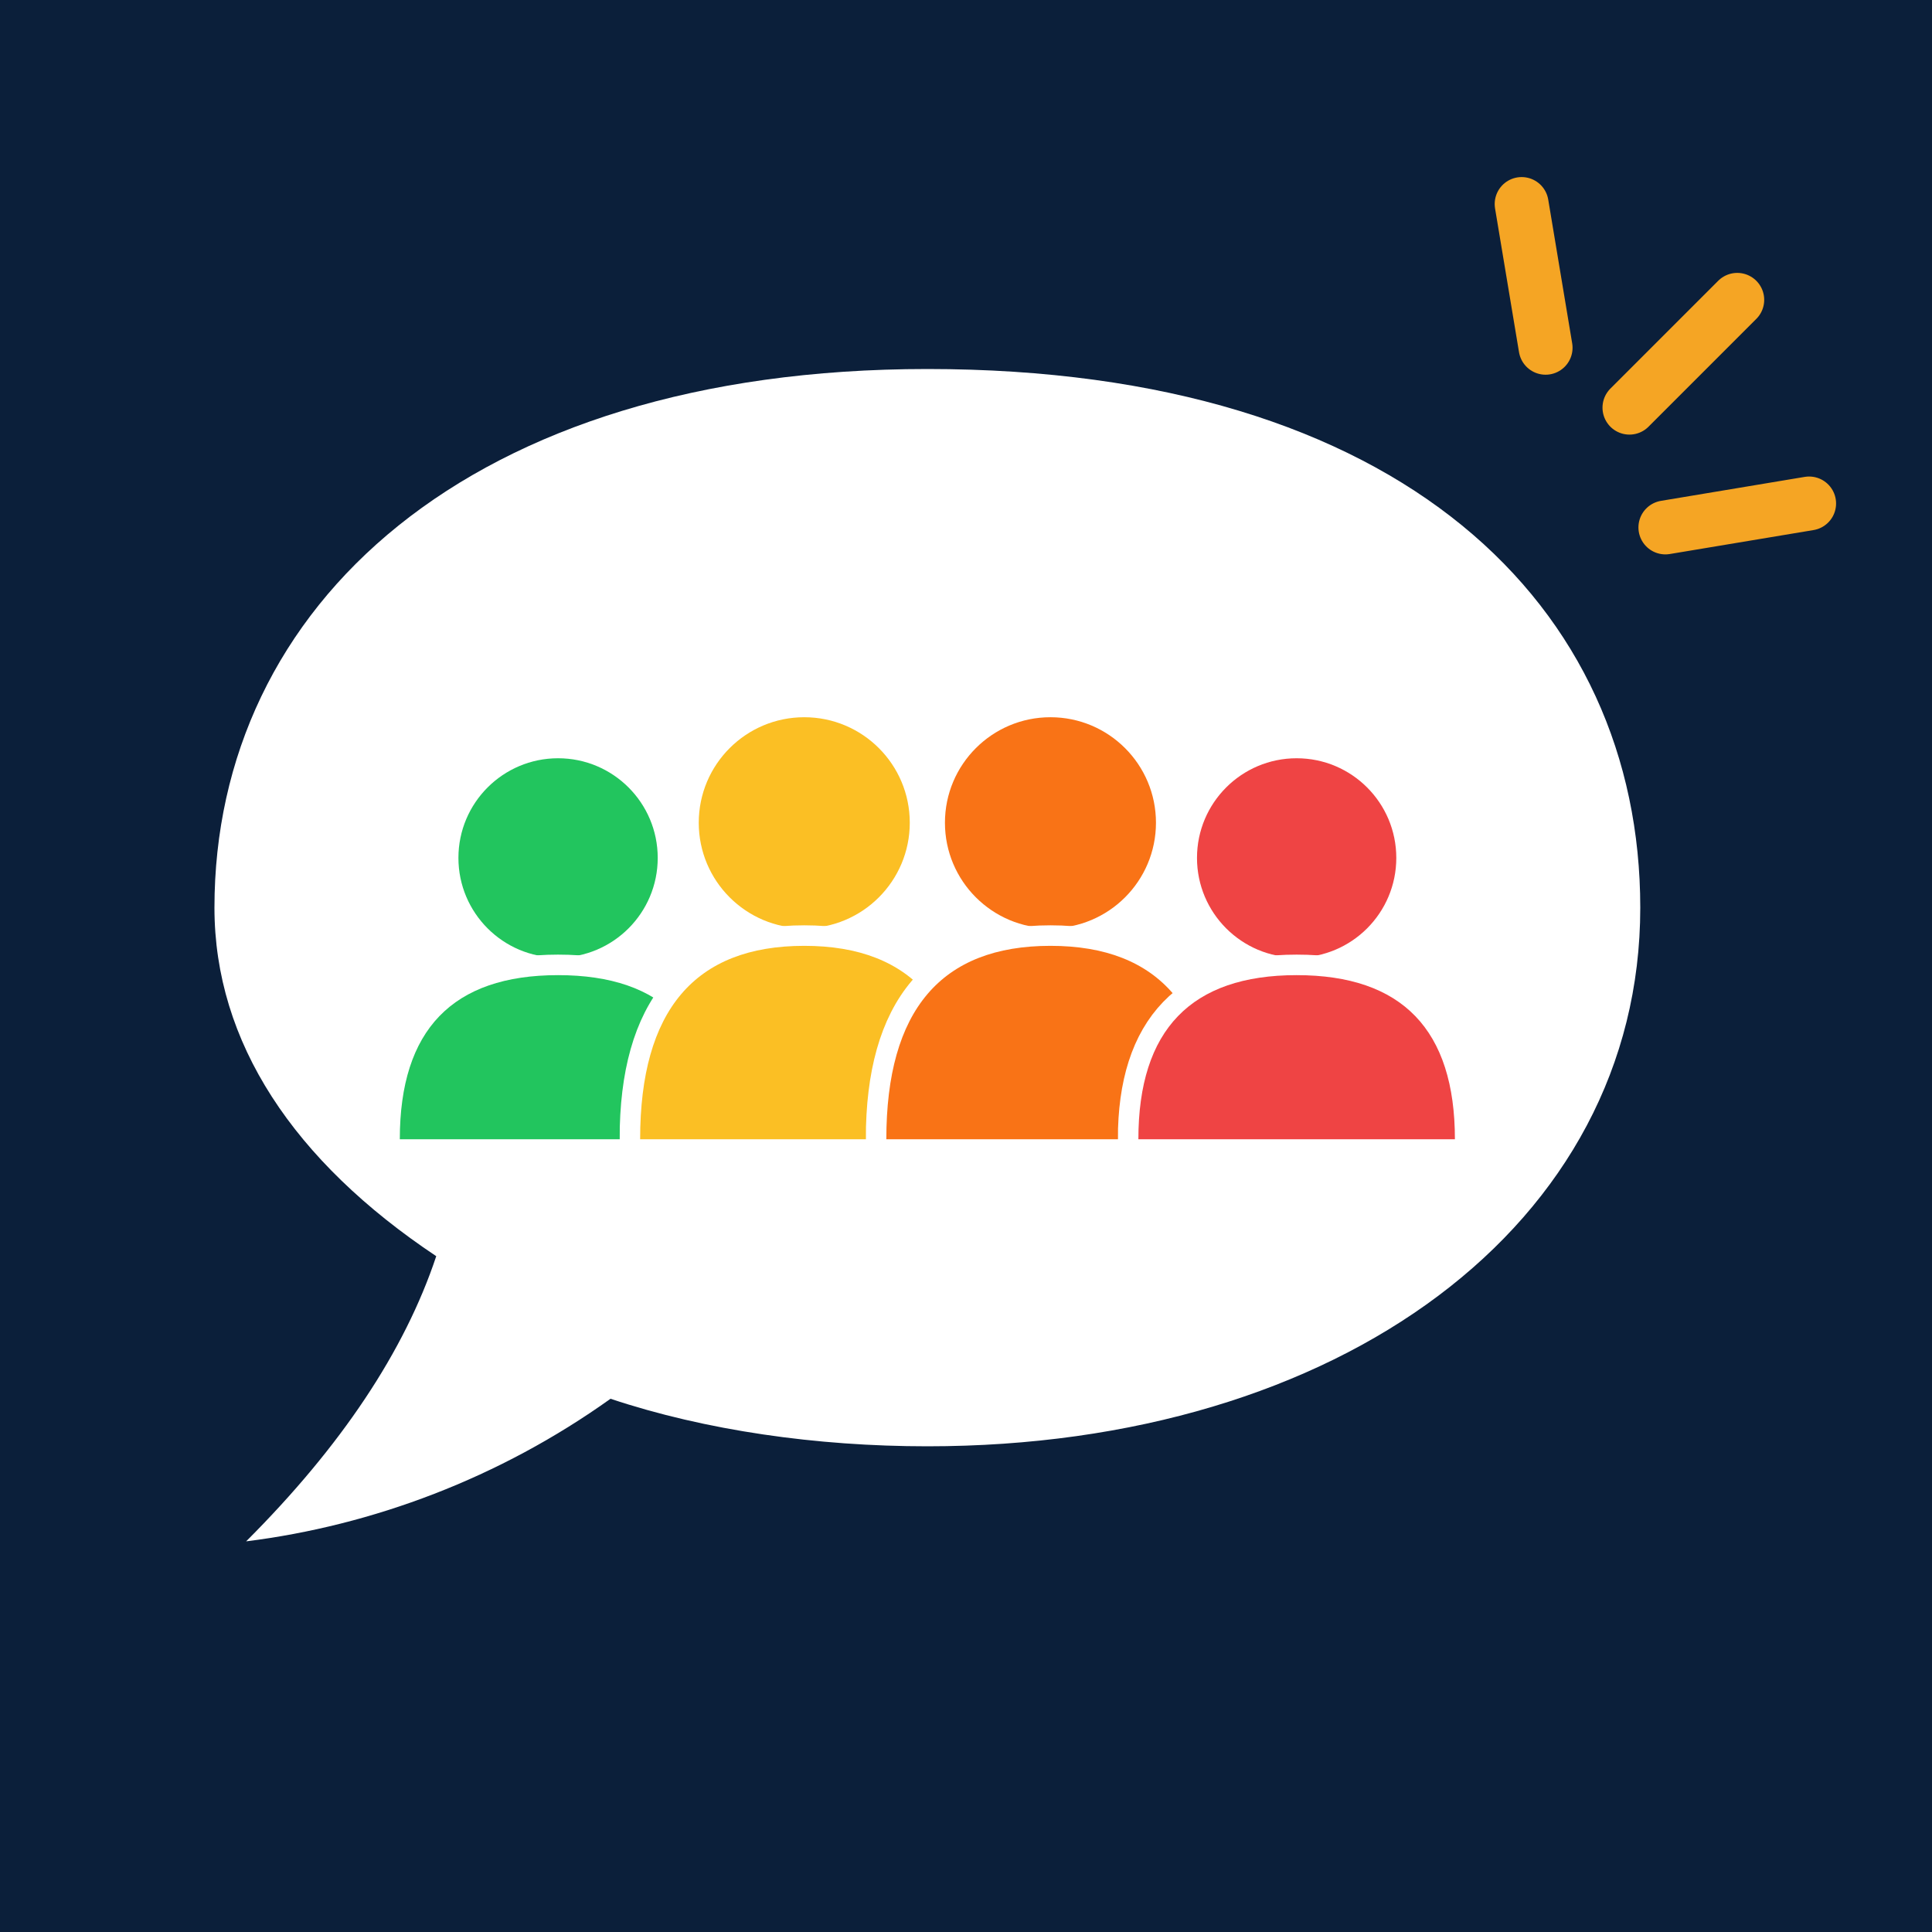
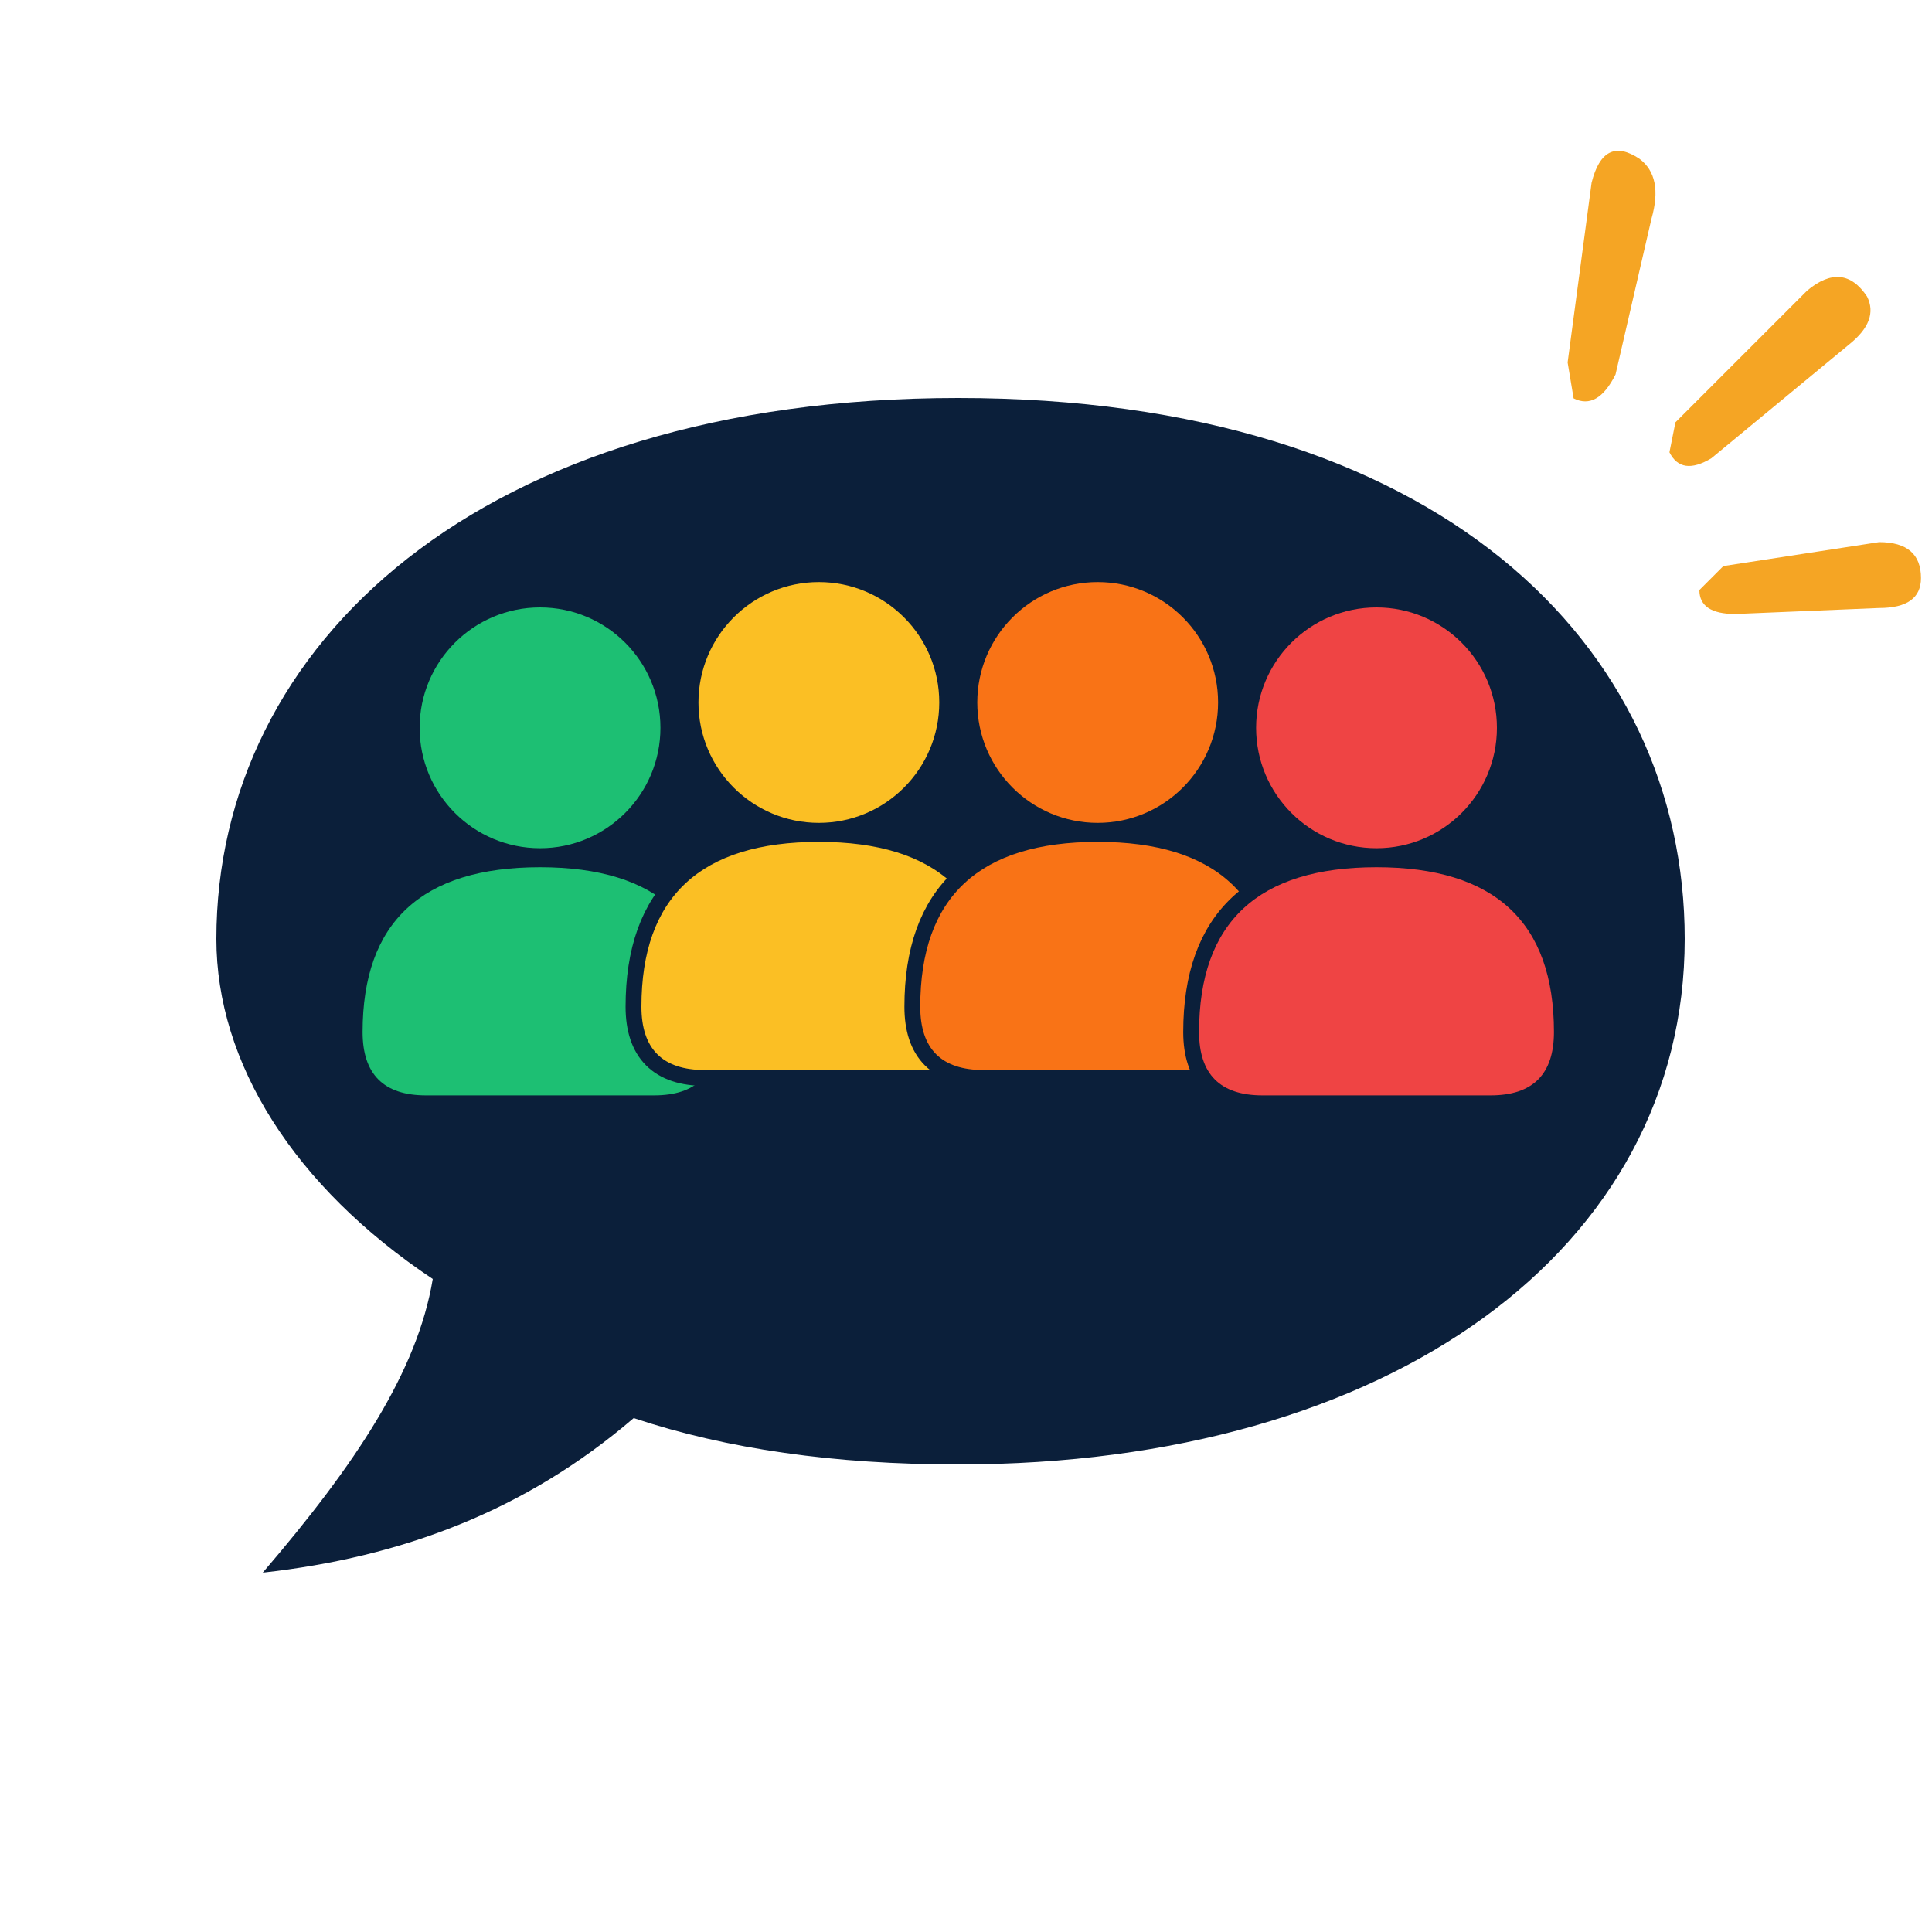
<svg xmlns="http://www.w3.org/2000/svg" viewBox="0 0 200 200">
-   <rect width="200" height="200" rx="0" fill="#0B1F3A" />
-   <g transform="translate(14 30) scale(.82)">
-     <g fill="#fff">
-       <path d="M100 10 C160 10 190 40 190 78 C190 118 152 146 100 146 C86 146 72 144 60 140 C46 150 30 156 14 158 C26 146 34 134 38 122 C20 110 10 95 10 78 C10 40 42 10 100 10Z" />
-     </g>
-     <g transform="translate(100 88) scale(.74)">
-       <g stroke="#fff" stroke-width="7" paint-order="stroke">
-         <g fill="#22C55E">
-           <circle cx="-63" cy="-22" r="17" />
-           <path d="M-90 26 Q-90 -2 -63 -2 Q-36 -2 -36 26Z" />
-         </g>
-         <g fill="#FBBF24">
-           <circle cx="-21" cy="-28" r="18" />
-           <path d="M-49 26 Q-49 -7 -21 -7 Q7 -7 7 26Z" />
-         </g>
-         <g fill="#F97316">
-           <circle cx="21" cy="-28" r="18" />
-           <path d="M-7 26 Q-7 -7 21 -7 Q49 -7 49 26Z" />
-         </g>
-         <g fill="#EF4444">
-           <circle cx="63" cy="-22" r="17" />
-           <path d="M36 26 Q36 -2 63 -2 Q90 -2 90 26Z" />
-         </g>
+   <rect width="200" height="200" fill="#FFFFFF" />
+   <g transform="translate(16 30) scale(.8)">
+     <path d="M104 14 C166 14 198 46 198 84 C198 124 160 152 104 152 C88 152 74 150 62 146 C48 158 32 164 14 166 C26 152 34 140 36 128 C18 116 8 100 8 84 C8 46 42 14 104 14Z" fill="#0B1F3A" />
+     <g transform="translate(104 78) scale(.82)">
+       <g fill="#1DBF73" stroke="#0B1F3A" stroke-width="5" paint-order="stroke">
+         <circle cx="-66" cy="-26" r="19" />
+         <path d="M-94 22 Q-94 -4 -66 -4 Q-38 -4 -38 22 Q-38 32 -48 32 L-84 32 Q-94 32 -94 22Z" />
+       </g>
+       <g fill="#FBBF24" stroke="#0B1F3A" stroke-width="5" paint-order="stroke">
+         <circle cx="-22" cy="-30" r="19" />
+         <path d="M-50 18 Q-50 -8 -22 -8 Q6 -8 6 18 Q6 28 -4 28 L-40 28 Q-50 28 -50 18Z" />
+       </g>
+       <g fill="#F97316" stroke="#0B1F3A" stroke-width="5" paint-order="stroke">
+         <circle cx="22" cy="-30" r="19" />
+         <path d="M-6 18 Q-6 -8 22 -8 Q50 -8 50 18 Q50 28 40 28 L4 28 Q-6 28 -6 18Z" />
+       </g>
+       <g fill="#EF4444" stroke="#0B1F3A" stroke-width="5" paint-order="stroke">
+         <circle cx="66" cy="-26" r="19" />
+         <path d="M38 22 Q38 -4 66 -4 Q94 -4 94 22 Q94 32 84 32 L48 32 Q38 32 38 22Z" />
      </g>
    </g>
  </g>
-   <g transform="translate(160 36) scale(.62)">
-     <g stroke="#F5A524" stroke-width="9" stroke-linecap="round" fill="none">
-       <path d="M0 0 L-4 -24" />
-       <path d="M14 10 L32 -8" />
-       <path d="M20 30 L44 26" />
+   <g transform="translate(166 40) scale(.62)">
+     <g fill="#F5A524">
+       <path d="M-6 -4 L-2 -34 Q0 -42 6 -38 Q10 -35 8 -28 L2 -2 Q-1 4 -5 2Z" />
+       <path d="M12 6 L34 -16 Q40 -21 44 -15 Q46 -11 41 -7 L18 12 Q13 15 11 11Z" />
+       <path d="M20 30 L46 26 Q53 26 53 32 Q53 37 46 37 L22 38 Q16 38 16 34Z" />
    </g>
  </g>
</svg>
